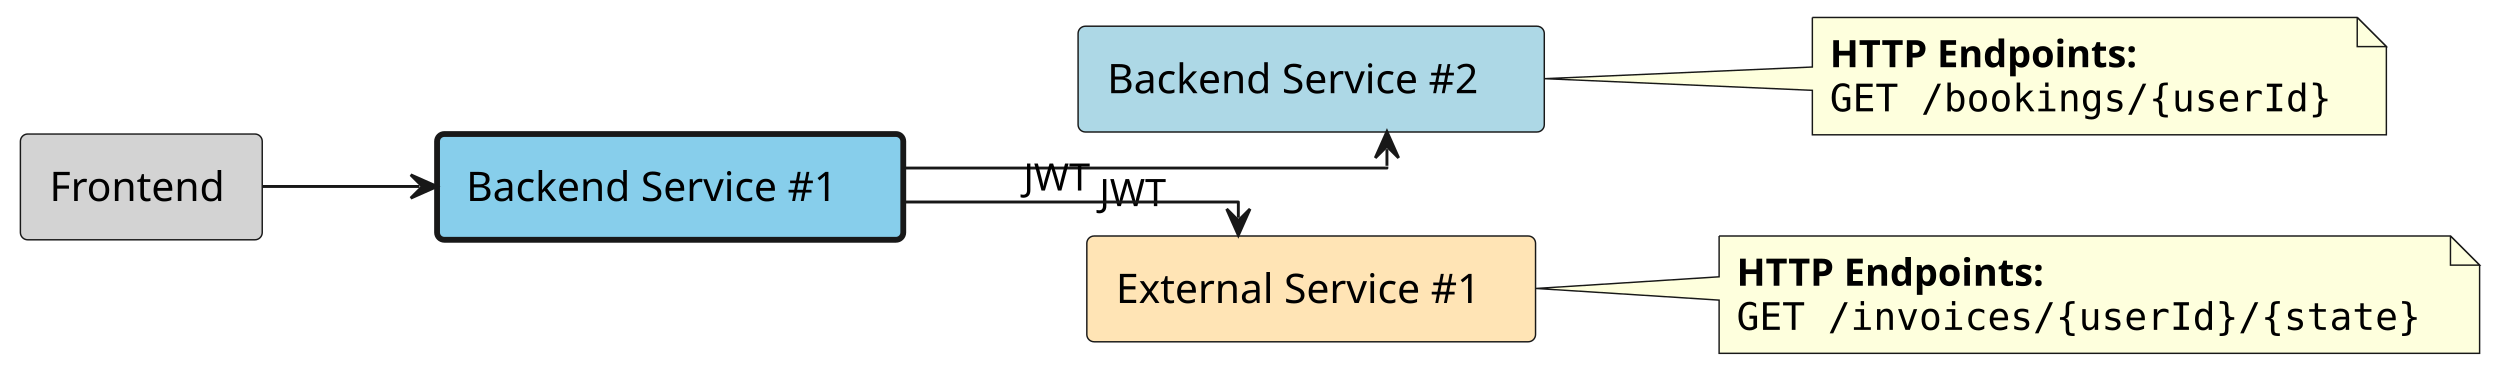
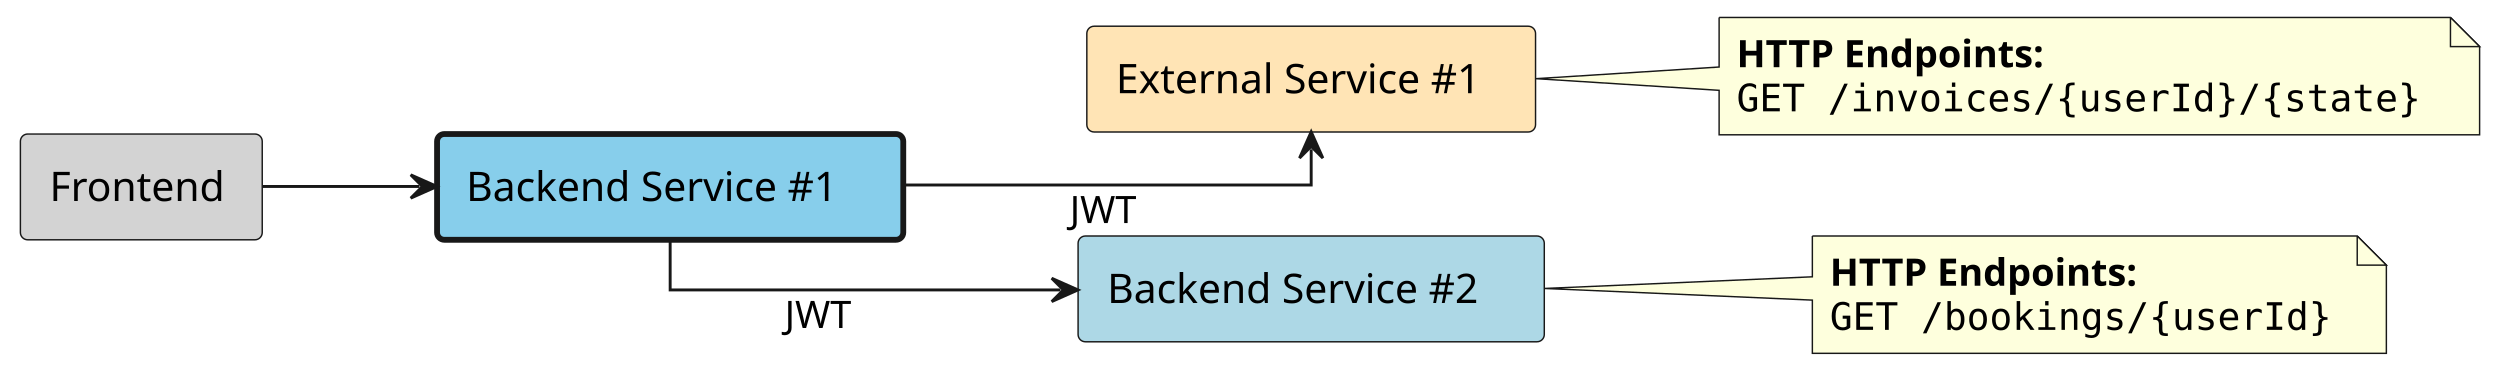
<svg xmlns="http://www.w3.org/2000/svg" contentStyleType="text/css" height="128px" preserveAspectRatio="none" style="width:858px;height:128px;background:#FFFFFF;" version="1.1" viewBox="0 0 858 128" width="858px" zoomAndPan="magnify">
  <defs />
  <g>
    <g id="elem_frontend">
      <rect fill="#D3D3D3" height="36.297" rx="2.5" ry="2.5" style="stroke:#181818;stroke-width:0.5;" width="83" x="7" y="46" />
      <text fill="#000000" font-family="sans-serif" font-size="14" lengthAdjust="spacing" textLength="63" x="17" y="68.995">Frontend</text>
    </g>
    <g id="elem_backend_service_1">
      <rect fill="#87CEEB" height="36.297" rx="2.5" ry="2.5" style="stroke:#181818;stroke-width:2.0;" width="160" x="150" y="46" />
      <text fill="#000000" font-family="sans-serif" font-size="14" lengthAdjust="spacing" textLength="140" x="160" y="68.995">Backend Service #1</text>
    </g>
+     <g id="elem_external_service_1">
+       <rect fill="#FFE4B5" height="36.297" rx="2.5" ry="2.5" style="stroke:#181818;stroke-width:0.5;" width="154" x="373" y="9" />
+       <text fill="#000000" font-family="sans-serif" font-size="14" lengthAdjust="spacing" textLength="134" x="383" y="31.995">External Service #1</text>
+     </g>
    <g id="elem_backend_service_2">
-       <rect fill="#ADD8E6" height="36.297" rx="2.5" ry="2.5" style="stroke:#181818;stroke-width:0.5;" width="160" x="370" y="9" />
-       <text fill="#000000" font-family="sans-serif" font-size="14" lengthAdjust="spacing" textLength="140" x="380" y="31.995">Backend Service #2</text>
-     </g>
-     <g id="elem_external_service_1">
-       <rect fill="#FFE4B5" height="36.297" rx="2.5" ry="2.5" style="stroke:#181818;stroke-width:0.5;" width="154" x="373" y="81" />
-       <text fill="#000000" font-family="sans-serif" font-size="14" lengthAdjust="spacing" textLength="134" x="383" y="103.995">External Service #1</text>
+       <rect fill="#ADD8E6" height="36.297" rx="2.5" ry="2.5" style="stroke:#181818;stroke-width:0.5;" width="160" x="370" y="81" />
+       <text fill="#000000" font-family="sans-serif" font-size="14" lengthAdjust="spacing" textLength="140" x="380" y="103.995">Backend Service #2</text>
    </g>
    <g id="elem_GMN6">
-       <path d="M622,6 L622,23 L530.06,27 L622,31 L622,46.266 A0,0 0 0 0 622,46.266 L819,46.266 A0,0 0 0 0 819,46.266 L819,16 L809,6 L622,6 A0,0 0 0 0 622,6 " fill="#FEFFDD" style="stroke:#181818;stroke-width:0.5;" />
-       <path d="M809,6 L809,16 L819,16 L809,6 " fill="#FEFFDD" style="stroke:#181818;stroke-width:0.5;" />
-       <text fill="#000000" font-family="sans-serif" font-size="13" font-weight="bold" lengthAdjust="spacing" textLength="121" x="628" y="23.067">HTTP Endpoints:</text>
-       <text fill="#000000" font-family="monospace" font-size="13" lengthAdjust="spacing" textLength="176" x="628" y="38.2">GET /bookings/{userId}</text>
+       <path d="M590,6 L590,23 L527.15,27 L590,31 L590,46.266 A0,0 0 0 0 590,46.266 L851,46.266 A0,0 0 0 0 851,46.266 L851,16 L841,6 L590,6 A0,0 0 0 0 590,6 " fill="#FEFFDD" style="stroke:#181818;stroke-width:0.5;" />
+       <path d="M841,6 L841,16 L851,16 L841,6 " fill="#FEFFDD" style="stroke:#181818;stroke-width:0.5;" />
+       <text fill="#000000" font-family="sans-serif" font-size="13" font-weight="bold" lengthAdjust="spacing" textLength="121" x="596" y="23.067">HTTP Endpoints:</text>
+       <text fill="#000000" font-family="monospace" font-size="13" lengthAdjust="spacing" textLength="240" x="596" y="38.2">GET /invoices/{userId}/{state}</text>
    </g>
    <g id="elem_GMN9">
-       <path d="M590,81 L590,95 L527.15,99 L590,103 L590,121.266 A0,0 0 0 0 590,121.266 L851,121.266 A0,0 0 0 0 851,121.266 L851,91 L841,81 L590,81 A0,0 0 0 0 590,81 " fill="#FEFFDD" style="stroke:#181818;stroke-width:0.5;" />
-       <path d="M841,81 L841,91 L851,91 L841,81 " fill="#FEFFDD" style="stroke:#181818;stroke-width:0.5;" />
-       <text fill="#000000" font-family="sans-serif" font-size="13" font-weight="bold" lengthAdjust="spacing" textLength="121" x="596" y="98.067">HTTP Endpoints:</text>
-       <text fill="#000000" font-family="monospace" font-size="13" lengthAdjust="spacing" textLength="240" x="596" y="113.2">GET /invoices/{userId}/{state}</text>
+       <path d="M622,81 L622,95 L530.06,99 L622,103 L622,121.266 A0,0 0 0 0 622,121.266 L819,121.266 A0,0 0 0 0 819,121.266 L819,91 L809,81 L622,81 A0,0 0 0 0 622,81 " fill="#FEFFDD" style="stroke:#181818;stroke-width:0.5;" />
+       <path d="M809,81 L809,91 L819,91 L809,81 " fill="#FEFFDD" style="stroke:#181818;stroke-width:0.5;" />
+       <text fill="#000000" font-family="sans-serif" font-size="13" font-weight="bold" lengthAdjust="spacing" textLength="121" x="628" y="98.067">HTTP Endpoints:</text>
+       <text fill="#000000" font-family="monospace" font-size="13" lengthAdjust="spacing" textLength="176" x="628" y="113.2">GET /bookings/{userId}</text>
    </g>
    <g id="link_frontend_backend_service_1">
      <path d="M90.14,64 C107.93,64 123.33,64 143.97,64 " fill="none" id="frontend-to-backend_service_1" style="stroke:#181818;stroke-width:1.0;" />
      <polygon fill="#181818" points="149.97,64,140.97,60,144.97,64,140.97,68,149.97,64" style="stroke:#181818;stroke-width:1.0;" />
    </g>
+     <g id="link_backend_service_1_external_service_1">
+       <path d="M310.05,63.5 C372.95,63.5 450,63.5 450,63.5 C450,63.5 450,60.38 450,51.25 " fill="none" id="backend_service_1-to-external_service_1" style="stroke:#181818;stroke-width:1.0;" />
+       <polygon fill="#181818" points="450,45.25,446,54.25,450,50.25,454,54.25,450,45.25" style="stroke:#181818;stroke-width:1.0;" />
+       <text fill="#000000" font-family="sans-serif" font-size="13" lengthAdjust="spacing" textLength="21" x="367.15" y="76.567">JWT</text>
+     </g>
    <g id="link_backend_service_1_backend_service_2">
-       <path d="M310.21,57.67 C382,57.67 476,57.67 476,57.67 C476,57.67 476,57.8 476,51.19 " fill="none" id="backend_service_1-to-backend_service_2" style="stroke:#181818;stroke-width:1.0;" />
-       <polygon fill="#181818" points="476,45.19,472,54.19,476,50.19,480,54.19,476,45.19" style="stroke:#181818;stroke-width:1.0;" />
-       <text fill="#000000" font-family="sans-serif" font-size="13" lengthAdjust="spacing" textLength="21" x="377.34" y="70.737">JWT</text>
-     </g>
-     <g id="link_backend_service_1_external_service_1">
-       <path d="M310.16,69.33 C363.94,69.33 425,69.33 425,69.33 C425,69.33 425,68.61 425,74.72 " fill="none" id="backend_service_1-to-external_service_1" style="stroke:#181818;stroke-width:1.0;" />
-       <polygon fill="#181818" points="425,80.72,429,71.72,425,75.72,421,71.72,425,80.72" style="stroke:#181818;stroke-width:1.0;" />
-       <text fill="#000000" font-family="sans-serif" font-size="13" lengthAdjust="spacing" textLength="21" x="351.27" y="65.397">JWT</text>
+       <path d="M230,82.17 C230,90.9 230,99.5 230,99.5 C230,99.5 301.05,99.5 363.95,99.5 " fill="none" id="backend_service_1-to-backend_service_2" style="stroke:#181818;stroke-width:1.0;" />
+       <polygon fill="#181818" points="369.95,99.5,360.95,95.5,364.95,99.5,360.95,103.5,369.95,99.5" style="stroke:#181818;stroke-width:1.0;" />
+       <text fill="#000000" font-family="sans-serif" font-size="13" lengthAdjust="spacing" textLength="21" x="269.31" y="112.567">JWT</text>
    </g>
  </g>
</svg>
